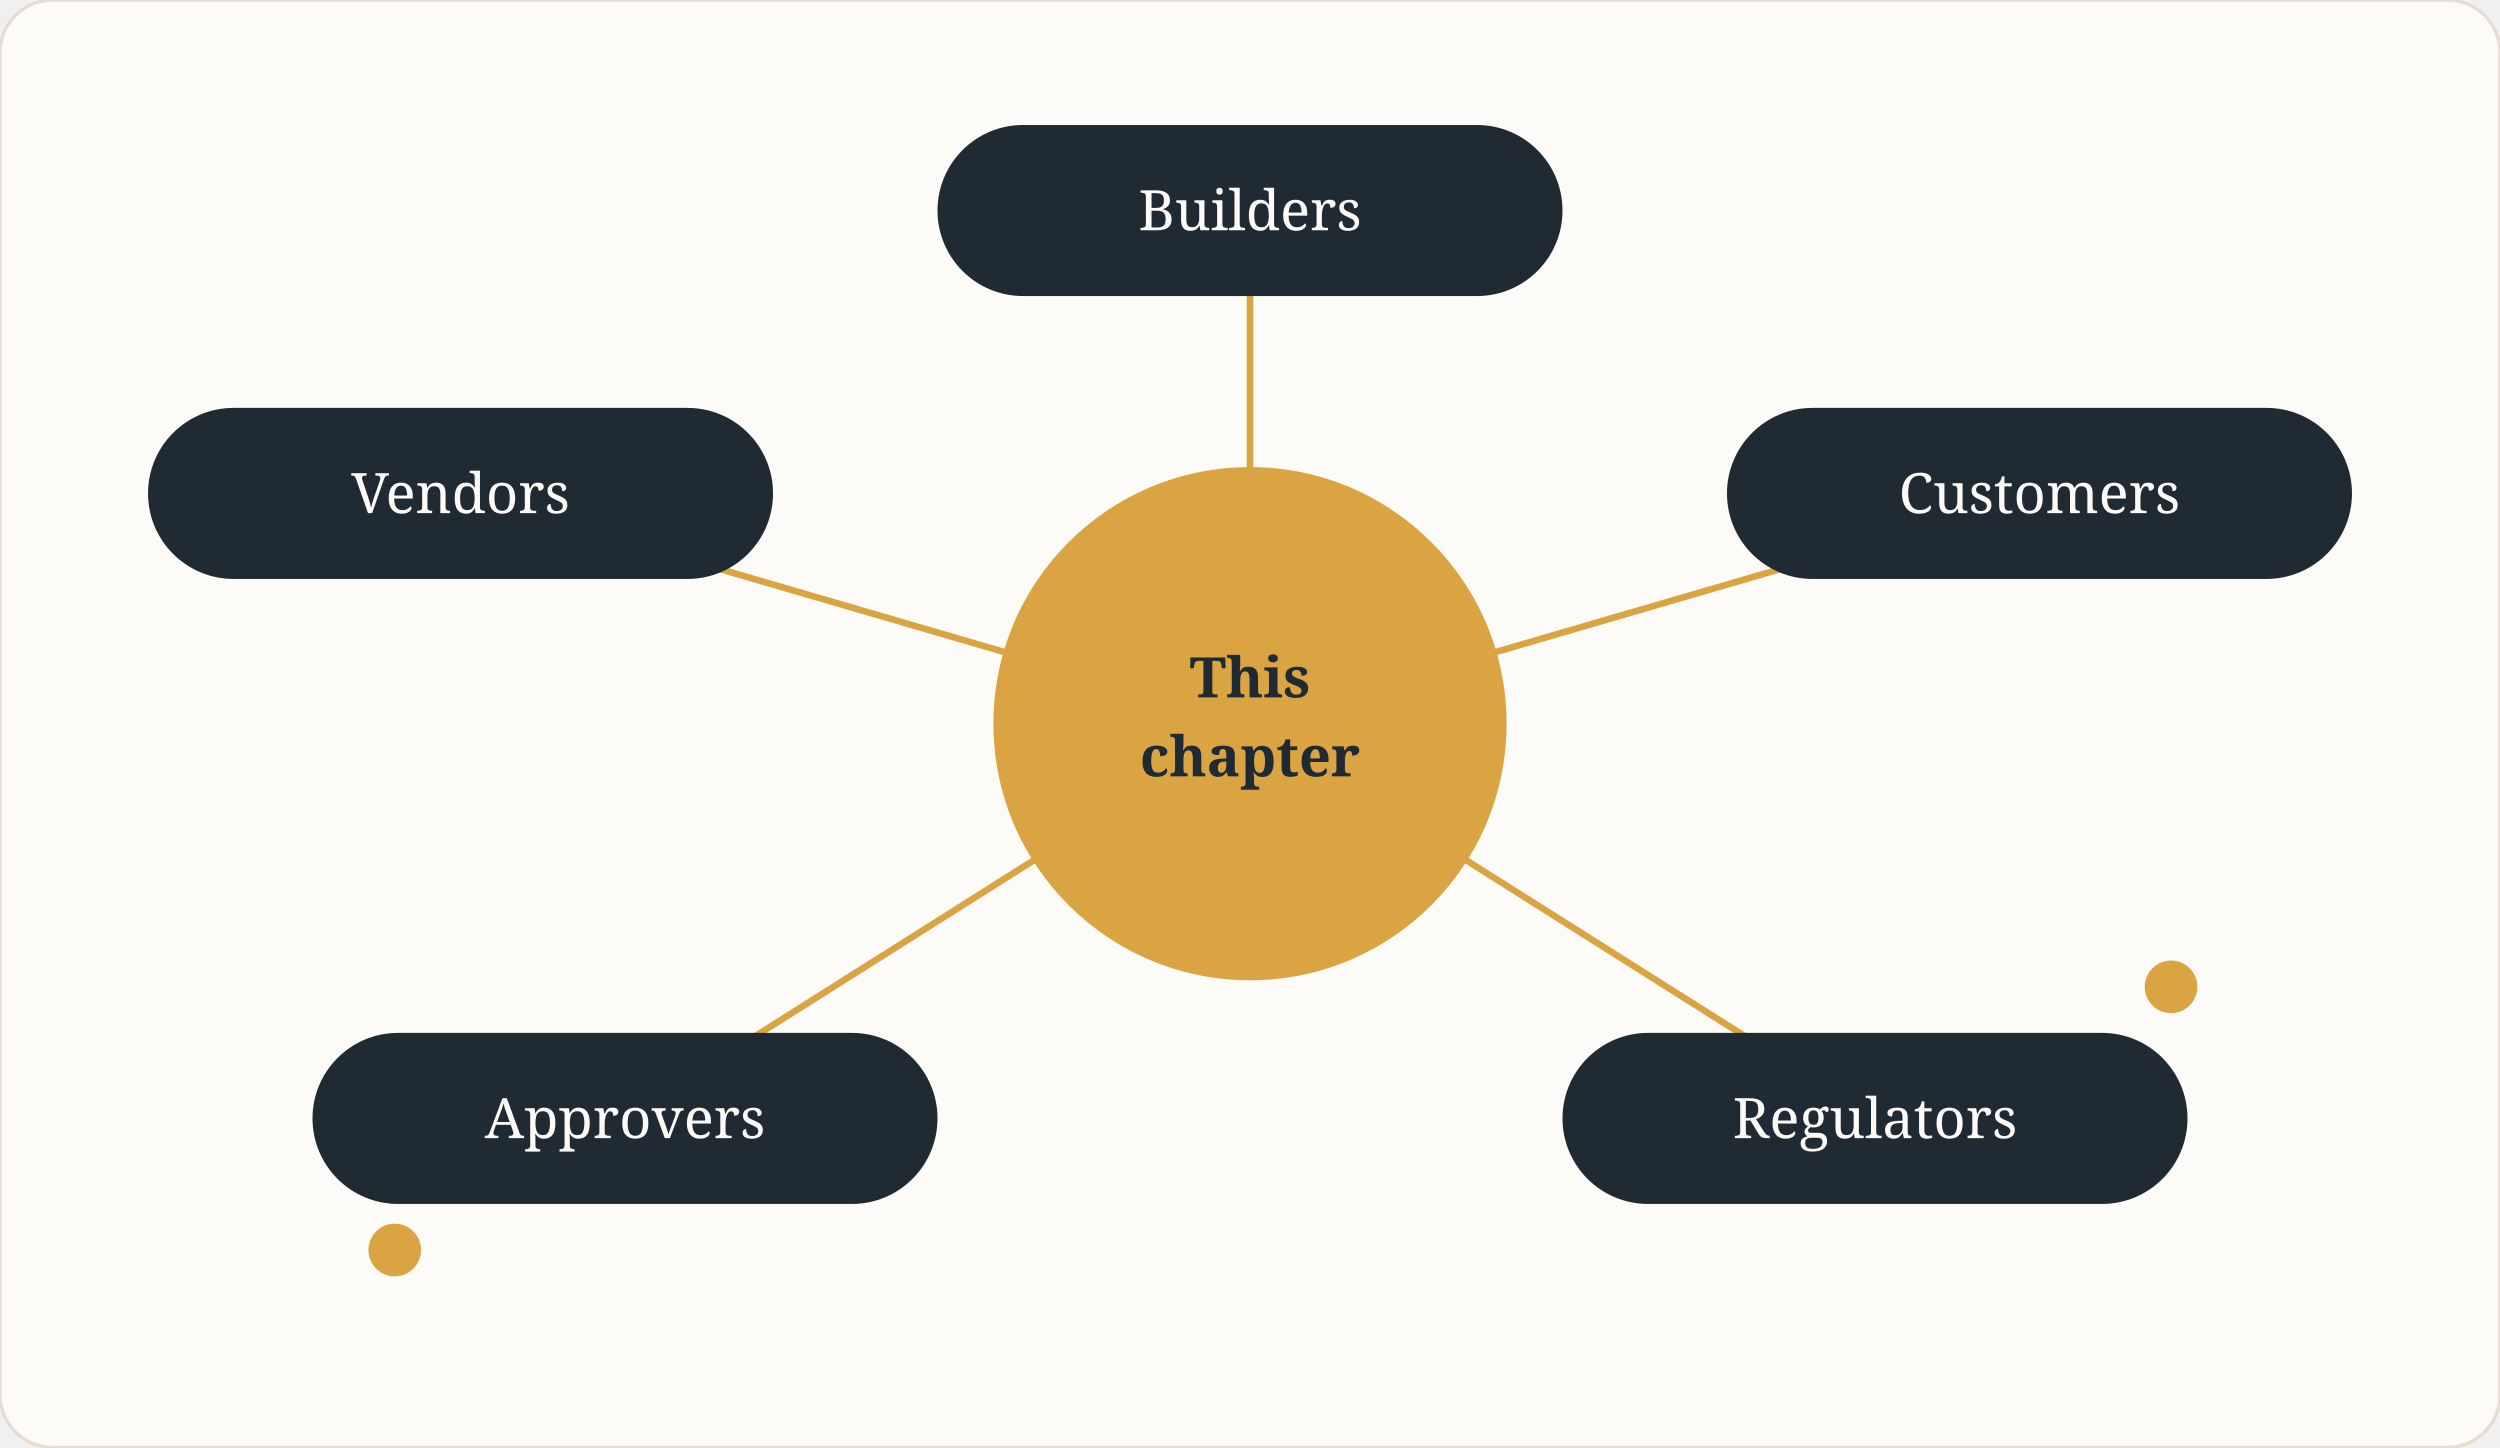
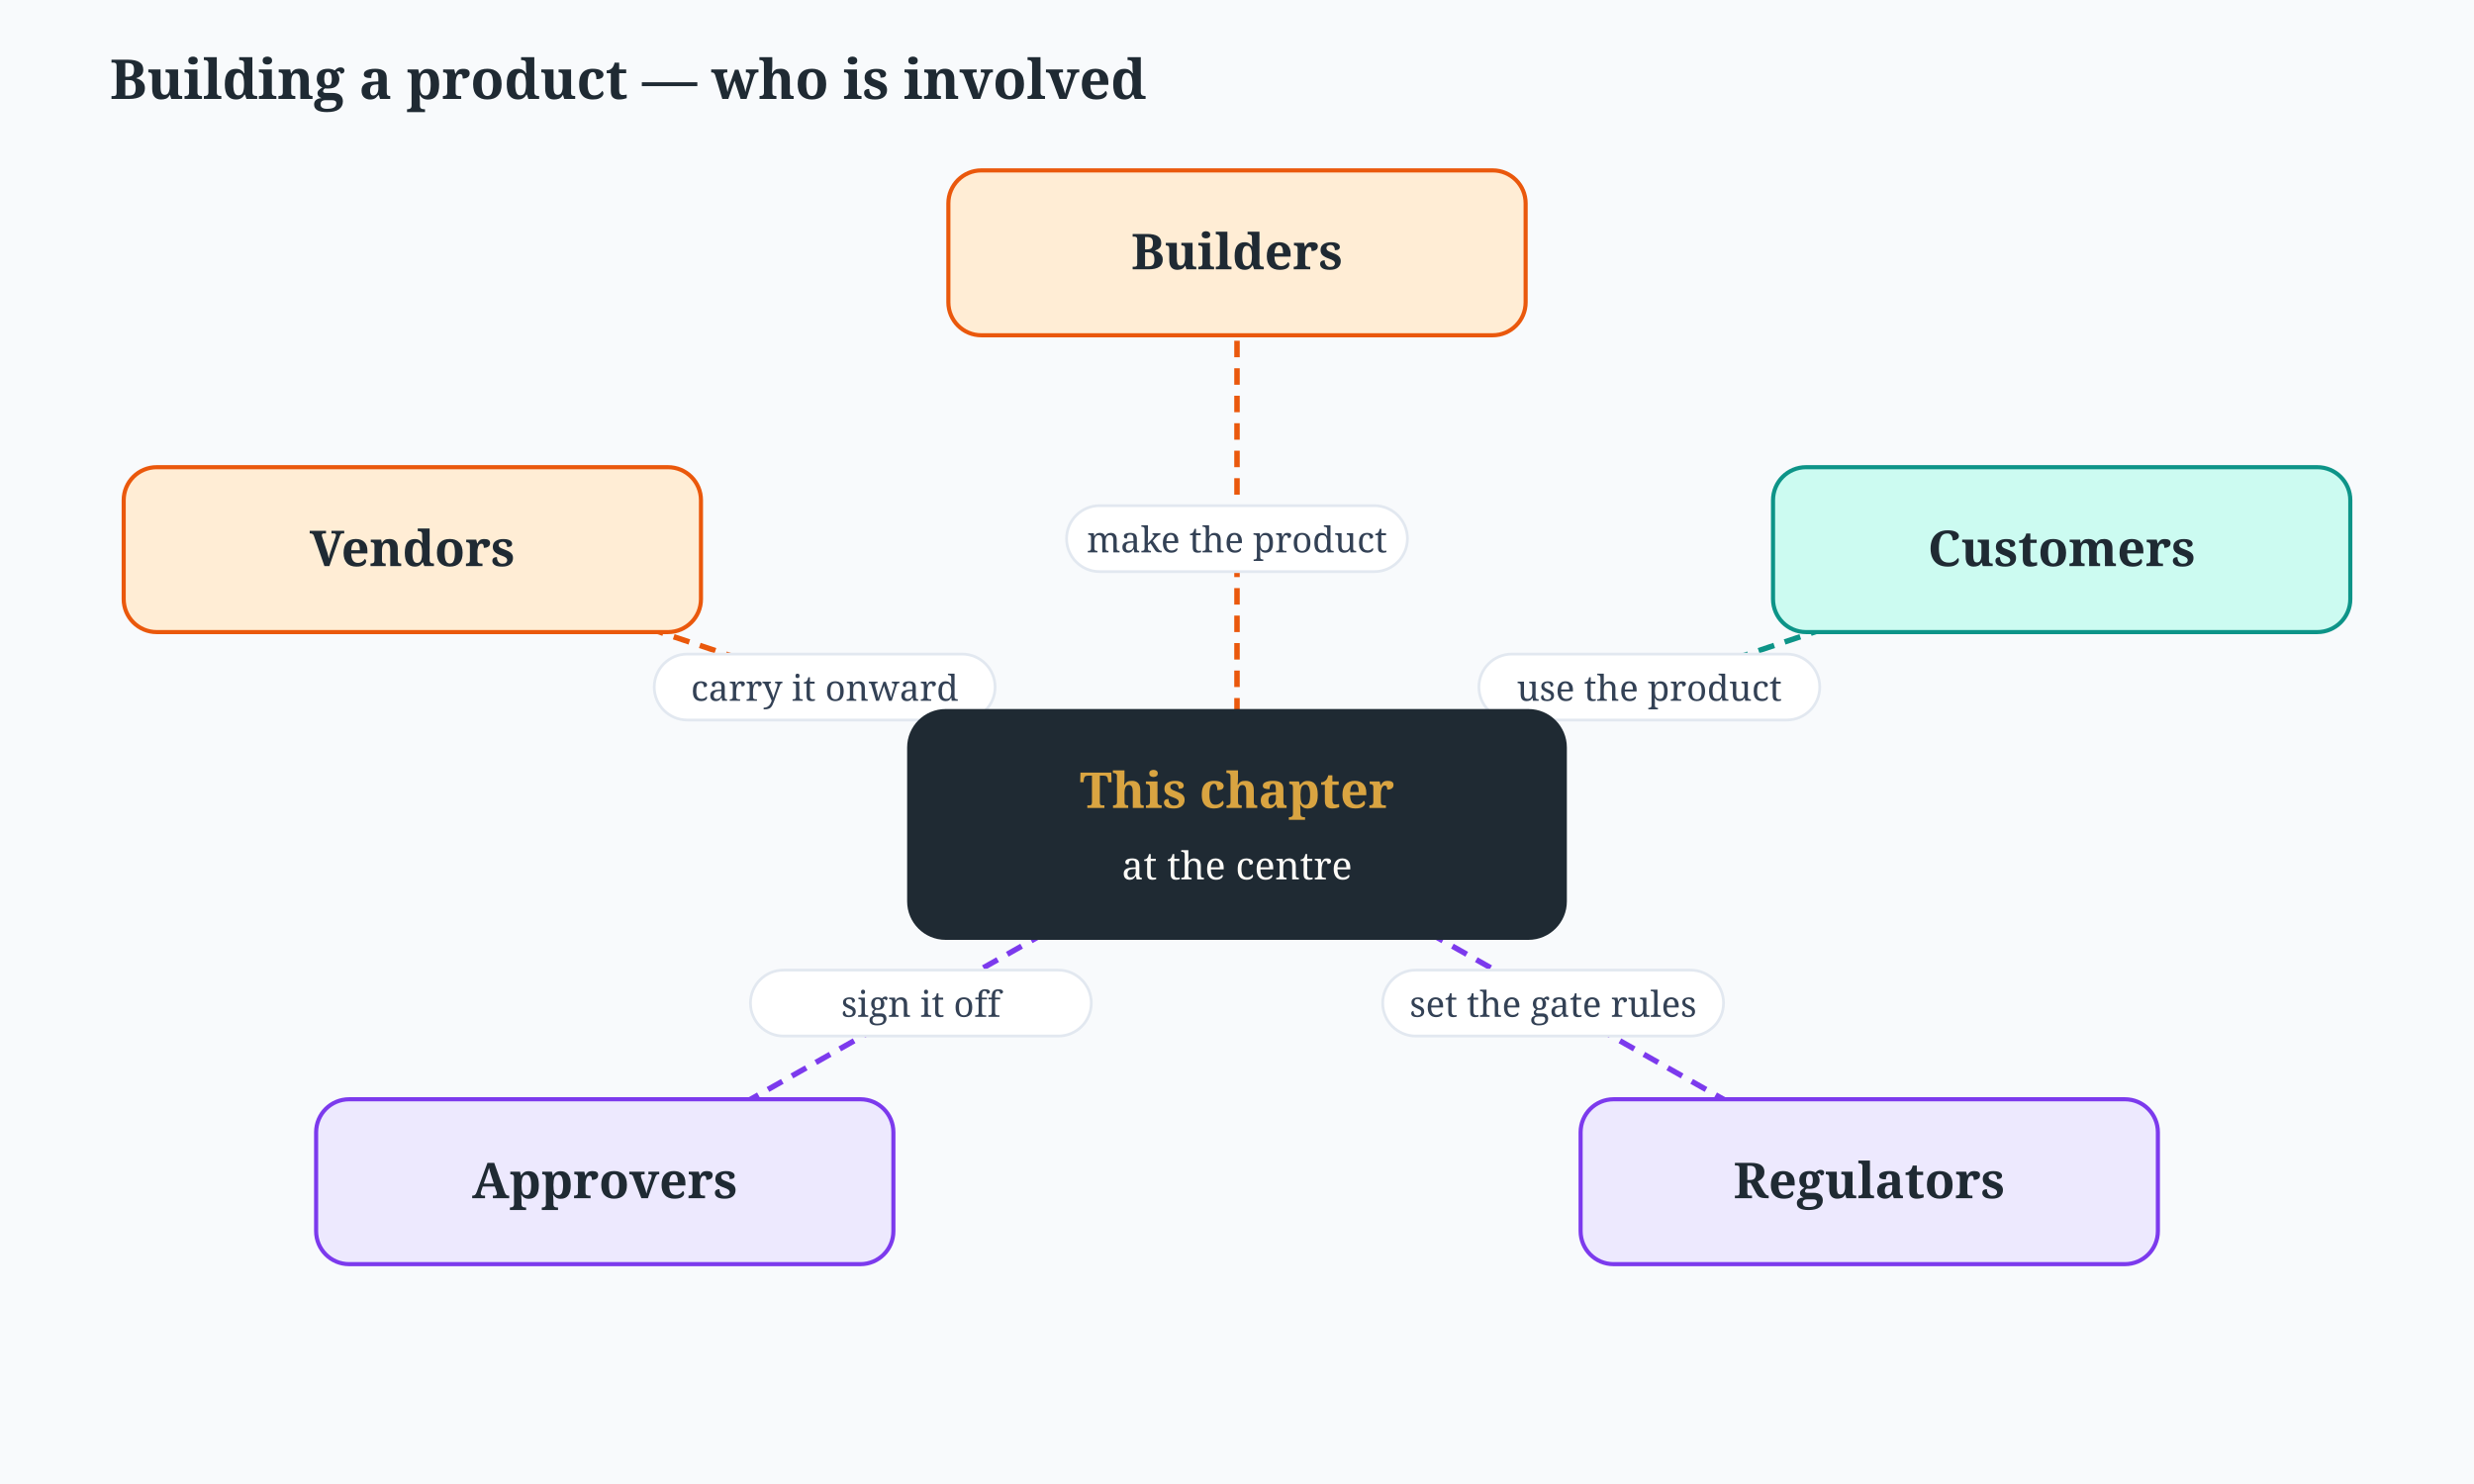
- <svg xmlns="http://www.w3.org/2000/svg" viewBox="0 0 760 440" role="img" aria-label="Building a product actors">
-   <rect width="760" height="440" rx="16" fill="#fdfbf7" stroke="#e6ddd0" />
-   <circle cx="380" cy="60" r="8" fill="#d9a441" />
-   <circle cx="120" cy="380" r="8" fill="#d9a441" />
-   <circle cx="660" cy="300" r="8" fill="#d9a441" />
-   <line x1="380" y1="220" x2="380" y2="64" stroke="#d9a441" stroke-width="2" />
-   <line x1="380" y1="220" x2="140" y2="150" stroke="#d9a441" stroke-width="2" />
-   <line x1="380" y1="220" x2="620" y2="150" stroke="#d9a441" stroke-width="2" />
-   <line x1="380" y1="220" x2="190" y2="340" stroke="#d9a441" stroke-width="2" />
-   <line x1="380" y1="220" x2="570" y2="340" stroke="#d9a441" stroke-width="2" />
-   <rect x="285" y="38" width="190" height="52" rx="26" fill="#1f2a33" />
-   <text x="380" y="70" text-anchor="middle" font-family="Georgia,serif" font-size="17" fill="#fdfbf7">Builders</text>
-   <rect x="45" y="124" width="190" height="52" rx="26" fill="#1f2a33" />
-   <text x="140" y="156" text-anchor="middle" font-family="Georgia,serif" font-size="17" fill="#fdfbf7">Vendors</text>
-   <rect x="525" y="124" width="190" height="52" rx="26" fill="#1f2a33" />
-   <text x="620" y="156" text-anchor="middle" font-family="Georgia,serif" font-size="17" fill="#fdfbf7">Customers</text>
-   <rect x="95" y="314" width="190" height="52" rx="26" fill="#1f2a33" />
-   <text x="190" y="346" text-anchor="middle" font-family="Georgia,serif" font-size="17" fill="#fdfbf7">Approvers</text>
-   <rect x="475" y="314" width="190" height="52" rx="26" fill="#1f2a33" />
-   <text x="570" y="346" text-anchor="middle" font-family="Georgia,serif" font-size="17" fill="#fdfbf7">Regulators</text>
-   <circle cx="380" cy="220" r="78" fill="#d9a441" />
-   <text x="380" y="212" text-anchor="middle" font-family="Georgia,serif" font-size="17" font-weight="700" fill="#1f2a33">This</text>
-   <text x="380" y="236" text-anchor="middle" font-family="Georgia,serif" font-size="17" font-weight="700" fill="#1f2a33">chapter</text>
+ <svg xmlns="http://www.w3.org/2000/svg" viewBox="0 0 900 540" role="img" aria-label="Building a product actors">
+   <rect width="900" height="540" fill="#F8FAFC" />
+   <text x="40" y="36" font-family="Georgia,serif" font-size="20" font-weight="700" fill="#1F2A33">Building a product — who is involved</text>
+   <line x1="450" y1="300" x2="450" y2="92" stroke="#EA580C" stroke-width="2" stroke-dasharray="6 4" />
+   <line x1="450" y1="300" x2="150" y2="200" stroke="#EA580C" stroke-width="2" stroke-dasharray="6 4" />
+   <line x1="450" y1="300" x2="750" y2="200" stroke="#0D9488" stroke-width="2" stroke-dasharray="6 4" />
+   <line x1="450" y1="300" x2="220" y2="430" stroke="#7C3AED" stroke-width="2" stroke-dasharray="6 4" />
+   <line x1="450" y1="300" x2="680" y2="430" stroke="#7C3AED" stroke-width="2" stroke-dasharray="6 4" />
+   <rect x="388" y="184" width="124" height="24" rx="12" fill="#FFFFFF" stroke="#E2E8F0" />
+   <text x="450" y="201" text-anchor="middle" font-family="Georgia,serif" font-size="13" fill="#334155">make the product</text>
+   <rect x="238" y="238" width="124" height="24" rx="12" fill="#FFFFFF" stroke="#E2E8F0" />
+   <text x="300" y="255" text-anchor="middle" font-family="Georgia,serif" font-size="13" fill="#334155">carry it onward</text>
+   <rect x="538" y="238" width="124" height="24" rx="12" fill="#FFFFFF" stroke="#E2E8F0" />
+   <text x="600" y="255" text-anchor="middle" font-family="Georgia,serif" font-size="13" fill="#334155">use the product</text>
+   <rect x="273" y="353" width="124" height="24" rx="12" fill="#FFFFFF" stroke="#E2E8F0" />
+   <text x="335" y="370" text-anchor="middle" font-family="Georgia,serif" font-size="13" fill="#334155">sign it off</text>
+   <rect x="503" y="353" width="124" height="24" rx="12" fill="#FFFFFF" stroke="#E2E8F0" />
+   <text x="565" y="370" text-anchor="middle" font-family="Georgia,serif" font-size="13" fill="#334155">set the gate rules</text>
+   <rect x="345" y="62" width="210" height="60" rx="12" fill="#FFEDD5" stroke="#EA580C" stroke-width="1.5" />
+   <text x="450" y="98" text-anchor="middle" font-family="Georgia,serif" font-size="18" font-weight="700" fill="#1F2A33">Builders</text>
+   <rect x="45" y="170" width="210" height="60" rx="12" fill="#FFEDD5" stroke="#EA580C" stroke-width="1.5" />
+   <text x="150" y="206" text-anchor="middle" font-family="Georgia,serif" font-size="18" font-weight="700" fill="#1F2A33">Vendors</text>
+   <rect x="645" y="170" width="210" height="60" rx="12" fill="#CCFBF1" stroke="#0D9488" stroke-width="1.5" />
+   <text x="750" y="206" text-anchor="middle" font-family="Georgia,serif" font-size="18" font-weight="700" fill="#1F2A33">Customers</text>
+   <rect x="115" y="400" width="210" height="60" rx="12" fill="#EDE9FE" stroke="#7C3AED" stroke-width="1.5" />
+   <text x="220" y="436" text-anchor="middle" font-family="Georgia,serif" font-size="18" font-weight="700" fill="#1F2A33">Approvers</text>
+   <rect x="575" y="400" width="210" height="60" rx="12" fill="#EDE9FE" stroke="#7C3AED" stroke-width="1.5" />
+   <text x="680" y="436" text-anchor="middle" font-family="Georgia,serif" font-size="18" font-weight="700" fill="#1F2A33">Regulators</text>
+   <rect x="330" y="258" width="240" height="84" rx="14" fill="#1F2A33" />
+   <text x="450" y="294" text-anchor="middle" font-family="Georgia,serif" font-size="18" font-weight="700" fill="#D9A441">This chapter</text>
+   <text x="450" y="320" text-anchor="middle" font-family="Georgia,serif" font-size="14" fill="#FDFBF7">at the centre</text>
</svg>
